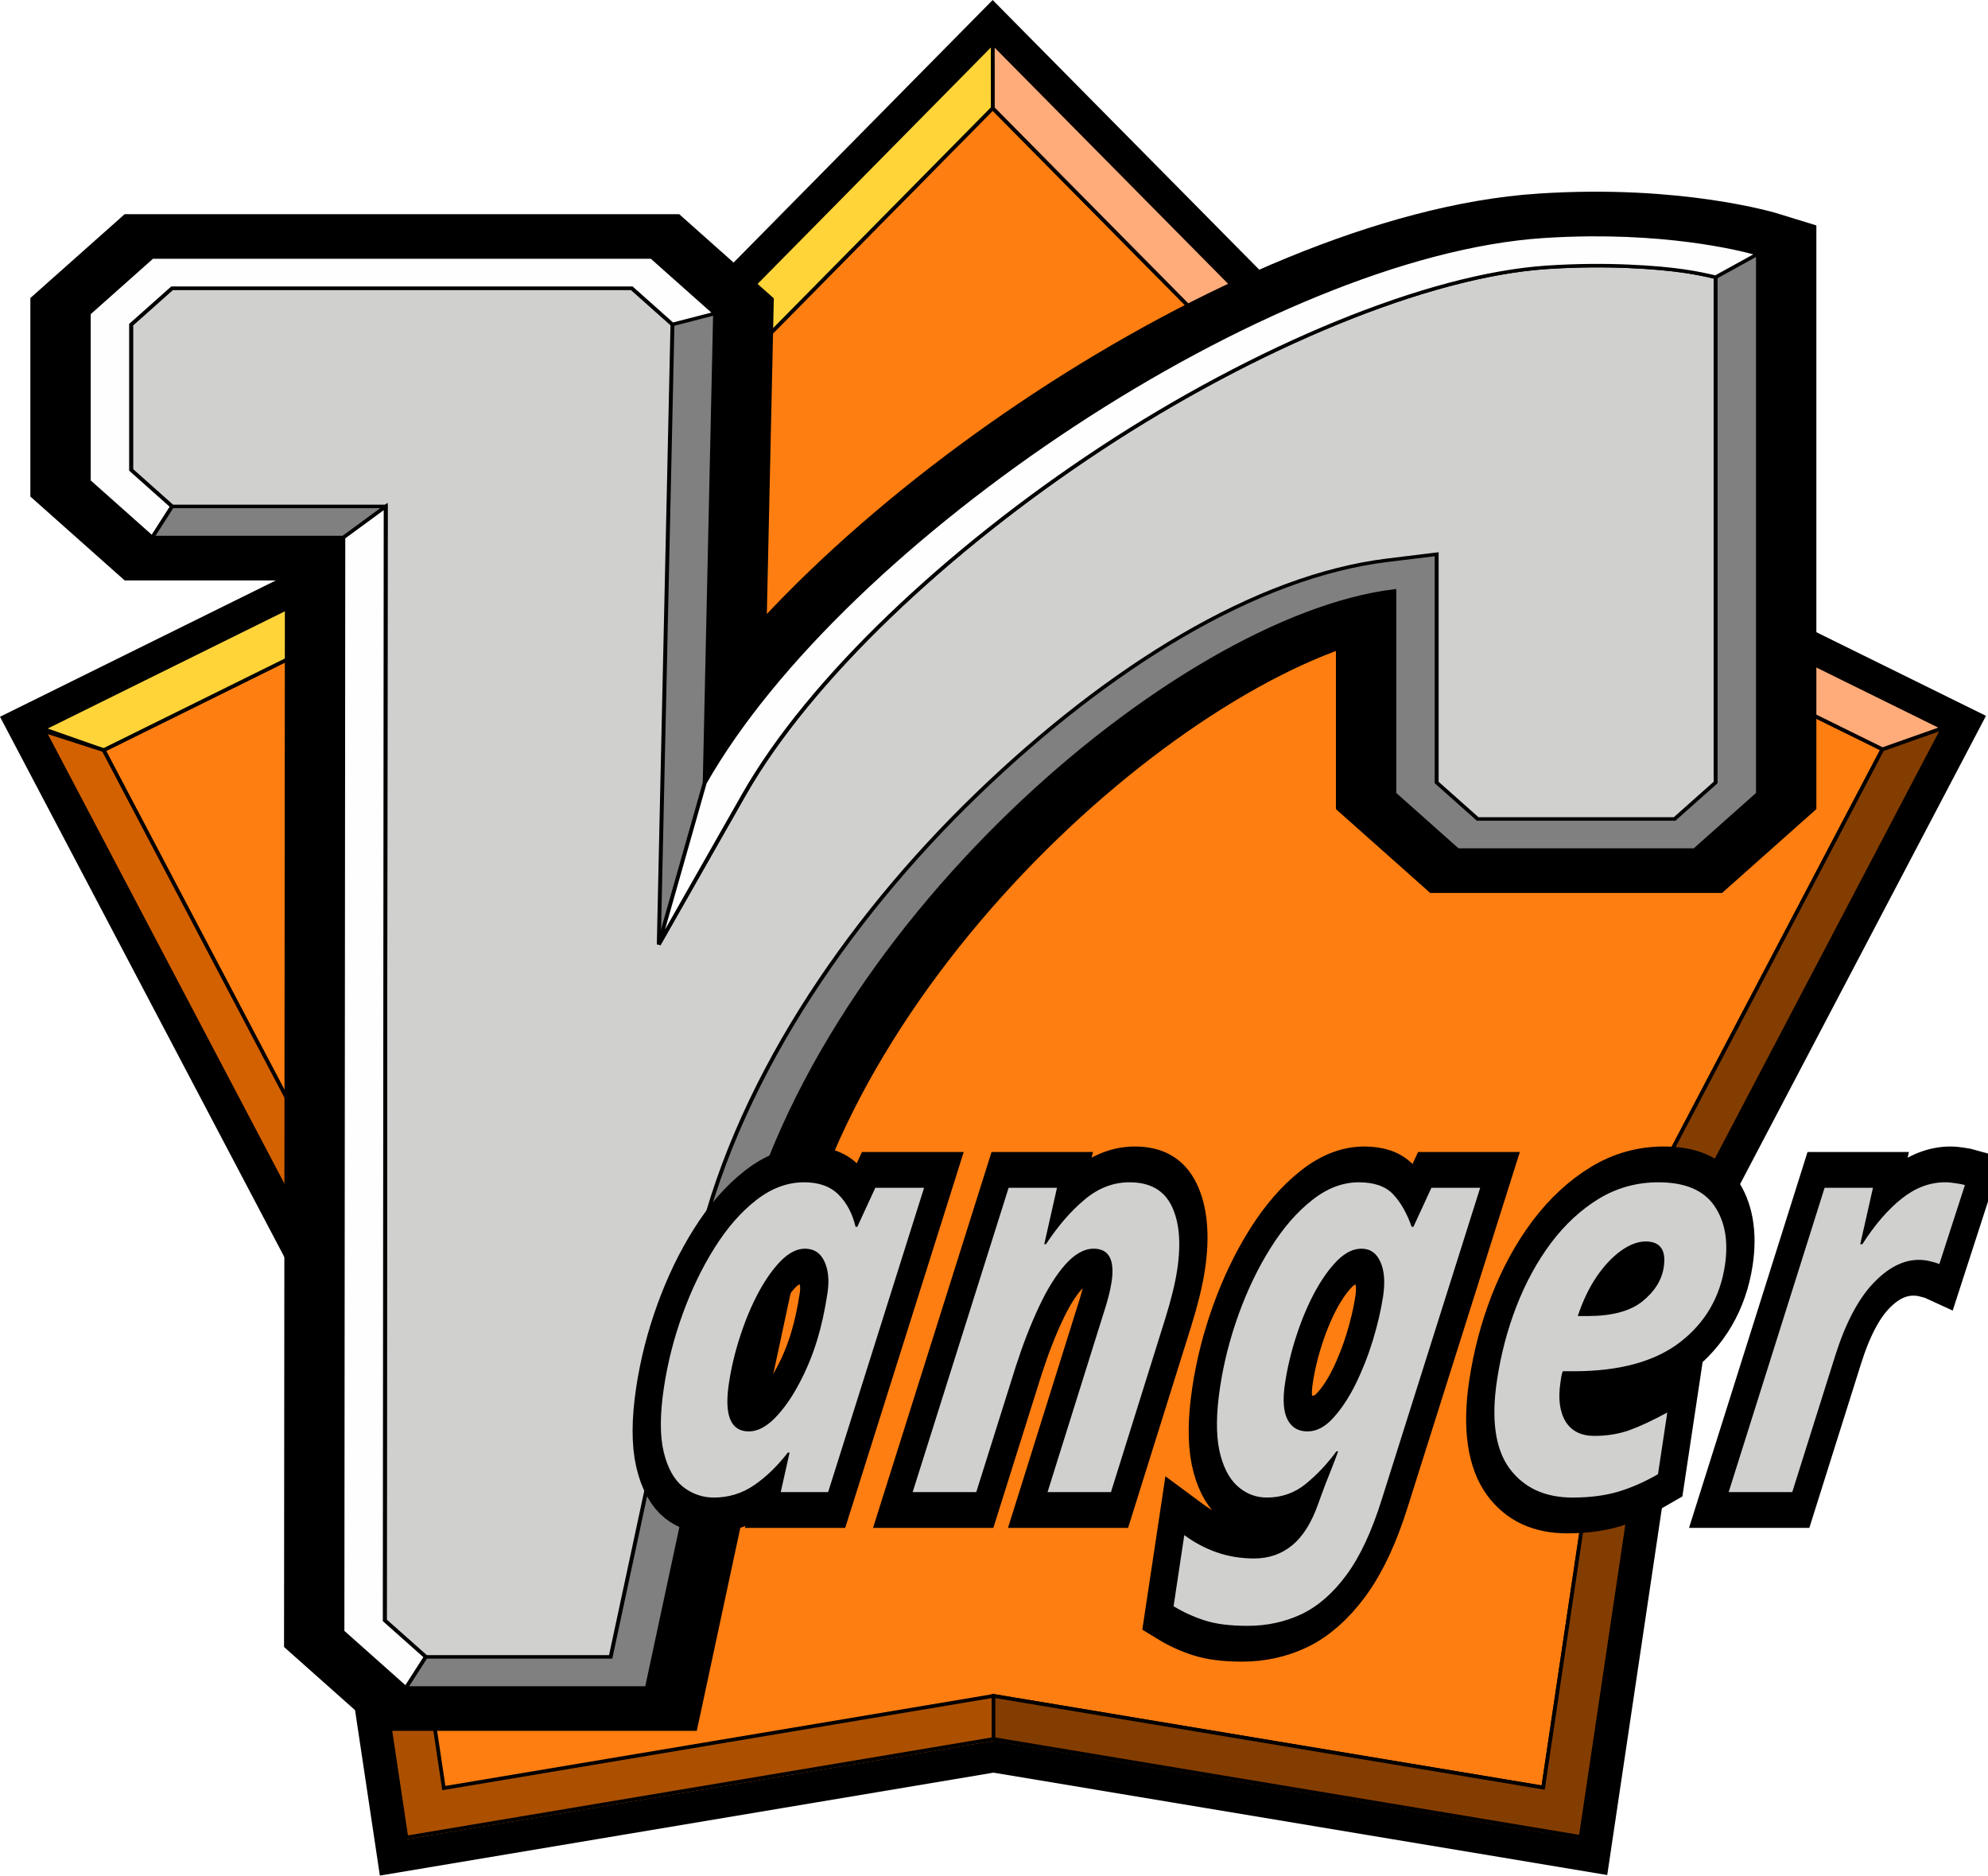
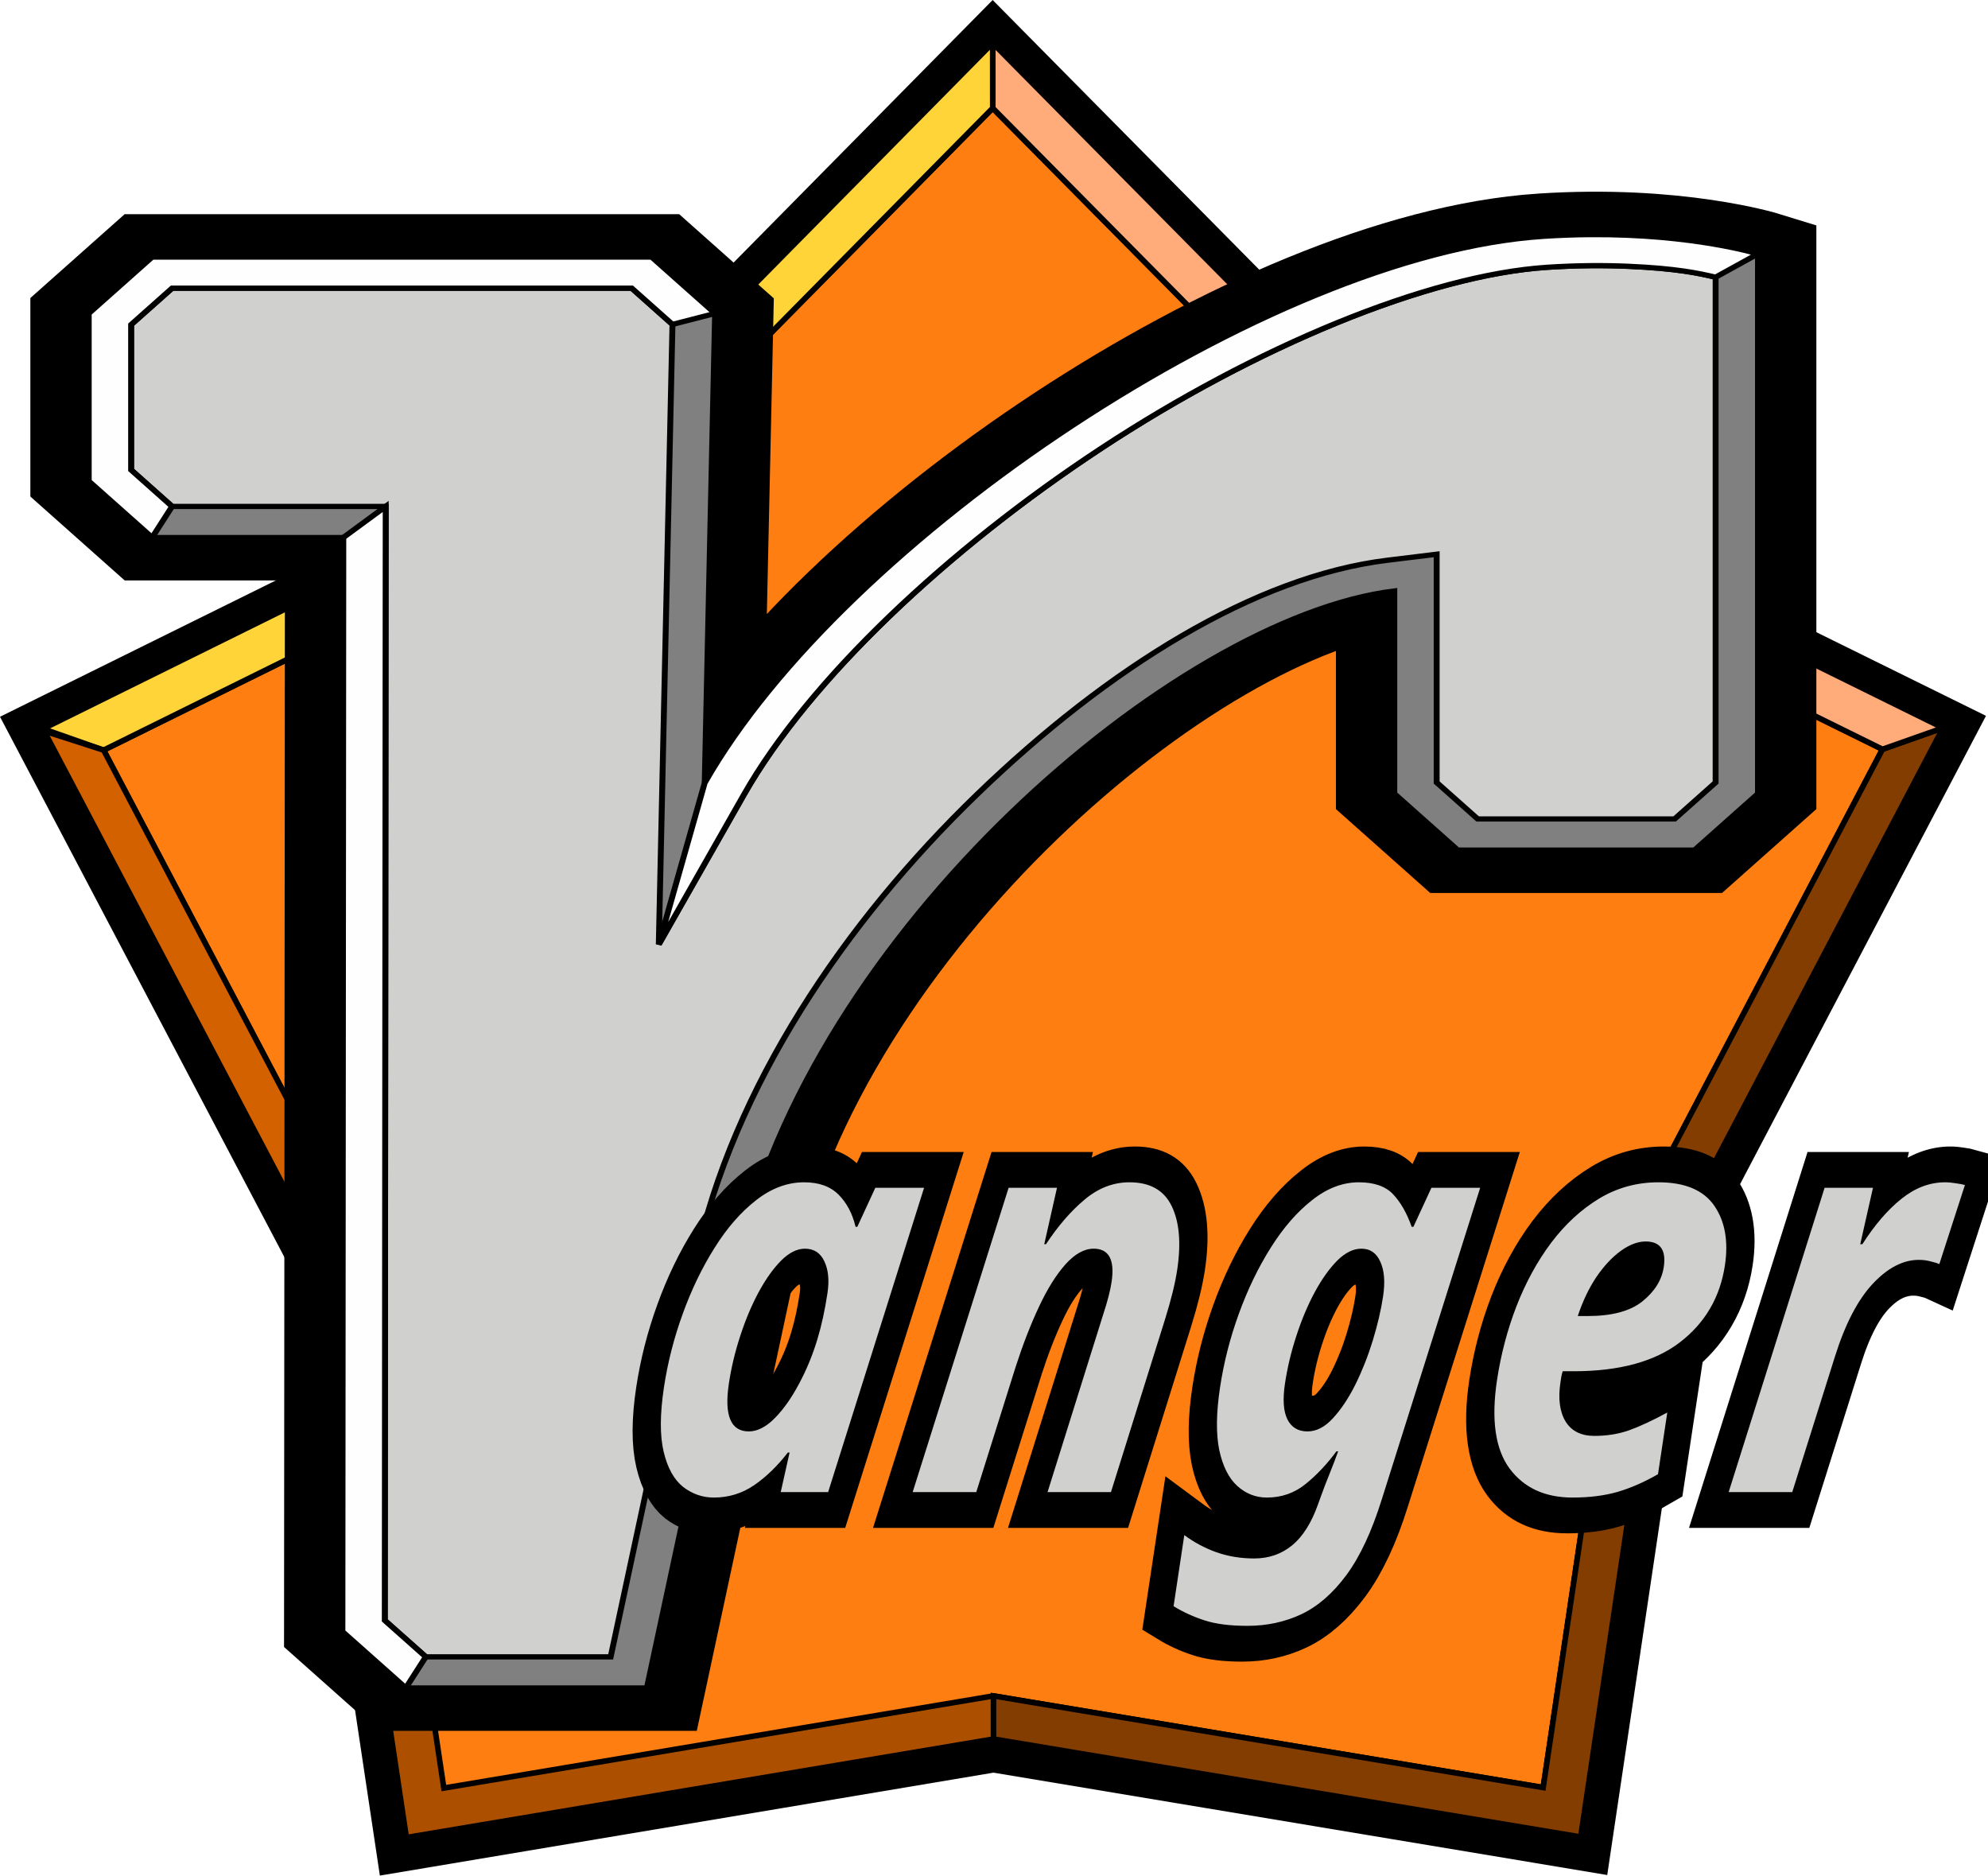
<svg xmlns="http://www.w3.org/2000/svg" id="svg8" version="1.1" viewBox="0 0 141.921 133.889" height="506.037" width="536.396" enable-background="new">
  <defs id="defs2" />
  <g id="layer1" transform="translate(-7.121799,-153.0353)" style="display:inline">
    <path style="fill:#ff7e11;fill-opacity:1;stroke:#000000;stroke-width:2.115;stroke-miterlimit:4;stroke-dasharray:none;stroke-opacity:1;paint-order:stroke fill markers" d="M 74.083,64.167 54.44,60.867 34.8,64.185 31.867,44.484 22.642,26.83 40.474,17.953 54.413,3.725 68.365,17.94 l 17.84,8.86 -9.208,17.662 z" id="path10" transform="matrix(2.13405,0,0,2.118696,-38.13188,148.3444)" />
  </g>
  <g style="display:inline" transform="translate(-7.121799,-153.0353)" id="g1977">
-     <path style="color:#000000;font-style:normal;font-variant:normal;font-weight:normal;font-stretch:normal;font-size:medium;line-height:normal;font-family:sans-serif;font-variant-ligatures:normal;font-variant-position:normal;font-variant-caps:normal;font-variant-numeric:normal;font-variant-alternates:normal;font-feature-settings:normal;text-indent:0;text-align:start;text-decoration:none;text-decoration-line:none;text-decoration-style:solid;text-decoration-color:#000000;letter-spacing:normal;word-spacing:normal;text-transform:none;writing-mode:lr-tb;direction:ltr;text-orientation:mixed;dominant-baseline:auto;baseline-shift:baseline;text-anchor:start;white-space:normal;shape-padding:0;clip-rule:nonzero;display:inline;overflow:visible;visibility:visible;opacity:1;isolation:auto;mix-blend-mode:normal;color-interpolation:sRGB;color-interpolation-filters:linearRGB;solid-color:#000000;solid-opacity:1;vector-effect:none;fill:#ac5000;fill-opacity:1;fill-rule:nonzero;stroke:#000000;stroke-width:1;stroke-linecap:butt;stroke-linejoin:miter;stroke-miterlimit:4;stroke-dasharray:none;stroke-dashoffset:0;stroke-opacity:1;paint-order:normal;color-rendering:auto;image-rendering:auto;shape-rendering:auto;text-rendering:auto;enable-background:accumulate" d="M 267.838,11.609 155.41,125.549 11.59,196.631 85.994,337.996 109.645,495.76 268.059,469.188 426.496,495.609 449.994,337.822 524.264,196.389 380.375,125.441 Z m 0.012,17.566 L 373.209,135.746 507.916,202.154 438.381,334.561 416.373,482.281 268.055,457.555 119.754,482.422 97.604,334.734 27.959,202.389 162.602,135.84 Z" transform="matrix(0.2645833,0,0,0.2645833,7.121799,153.0353)" id="path1975" />
+     <path style="color:#000000;font-style:normal;font-variant:normal;font-weight:normal;font-stretch:normal;font-size:medium;line-height:normal;font-family:sans-serif;font-variant-ligatures:normal;font-variant-position:normal;font-variant-caps:normal;font-variant-numeric:normal;font-variant-alternates:normal;font-feature-settings:normal;text-indent:0;text-align:start;text-decoration:none;text-decoration-line:none;text-decoration-style:solid;text-decoration-color:#000000;letter-spacing:normal;word-spacing:normal;text-transform:none;writing-mode:lr-tb;direction:ltr;text-orientation:mixed;dominant-baseline:auto;baseline-shift:baseline;text-anchor:start;white-space:normal;shape-padding:0;clip-rule:nonzero;display:inline;overflow:visible;visibility:visible;opacity:1;isolation:auto;mix-blend-mode:normal;color-interpolation:sRGB;color-interpolation-filters:linearRGB;solid-color:#000000;solid-opacity:1;vector-effect:none;fill:#ac5000;fill-opacity:1;fill-rule:nonzero;stroke:#000000;stroke-width:1.5;stroke-linecap:butt;stroke-linejoin:miter;stroke-miterlimit:4;stroke-dasharray:none;stroke-dashoffset:0;stroke-opacity:1;paint-order:normal;color-rendering:auto;image-rendering:auto;shape-rendering:auto;text-rendering:auto;enable-background:accumulate" d="M 267.838,11.609 155.41,125.549 11.59,196.631 85.994,337.996 109.645,495.76 268.059,469.188 426.496,495.609 449.994,337.822 524.264,196.389 380.375,125.441 Z m 0.012,17.566 L 373.209,135.746 507.916,202.154 438.381,334.561 416.373,482.281 268.055,457.555 119.754,482.422 97.604,334.734 27.959,202.389 162.602,135.84 Z" transform="matrix(0.2645833,0,0,0.2645833,7.121799,153.0353)" id="path1975" />
  </g>
  <g style="display:inline" transform="translate(-7.121799,-153.0353)" id="g1970">
-     <path style="color:#000000;font-style:normal;font-variant:normal;font-weight:normal;font-stretch:normal;font-size:medium;line-height:normal;font-family:sans-serif;font-variant-ligatures:normal;font-variant-position:normal;font-variant-caps:normal;font-variant-numeric:normal;font-variant-alternates:normal;font-feature-settings:normal;text-indent:0;text-align:start;text-decoration:none;text-decoration-line:none;text-decoration-style:solid;text-decoration-color:#000000;letter-spacing:normal;word-spacing:normal;text-transform:none;writing-mode:lr-tb;direction:ltr;text-orientation:mixed;dominant-baseline:auto;baseline-shift:baseline;text-anchor:start;white-space:normal;shape-padding:0;clip-rule:nonzero;display:inline;overflow:visible;visibility:visible;opacity:1;isolation:auto;mix-blend-mode:normal;color-interpolation:sRGB;color-interpolation-filters:linearRGB;solid-color:#000000;solid-opacity:1;vector-effect:none;fill:#843d00;fill-opacity:1;fill-rule:nonzero;stroke:#000000;stroke-width:1;stroke-linecap:butt;stroke-linejoin:miter;stroke-miterlimit:4;stroke-dasharray:none;stroke-dashoffset:0;stroke-opacity:1;paint-order:normal;color-rendering:auto;image-rendering:auto;shape-rendering:auto;text-rendering:auto;enable-background:accumulate" d="m 524.264,196.389 -16.348,5.766 -69.535,132.406 -22.008,147.721 -148.318,-24.727 0.004,11.633 158.438,26.422 23.498,-157.787 z" transform="matrix(0.2645833,0,0,0.2645833,7.121799,153.0353)" id="path1968" />
+     <path style="color:#000000;font-style:normal;font-variant:normal;font-weight:normal;font-stretch:normal;font-size:medium;line-height:normal;font-family:sans-serif;font-variant-ligatures:normal;font-variant-position:normal;font-variant-caps:normal;font-variant-numeric:normal;font-variant-alternates:normal;font-feature-settings:normal;text-indent:0;text-align:start;text-decoration:none;text-decoration-line:none;text-decoration-style:solid;text-decoration-color:#000000;letter-spacing:normal;word-spacing:normal;text-transform:none;writing-mode:lr-tb;direction:ltr;text-orientation:mixed;dominant-baseline:auto;baseline-shift:baseline;text-anchor:start;white-space:normal;shape-padding:0;clip-rule:nonzero;display:inline;overflow:visible;visibility:visible;opacity:1;isolation:auto;mix-blend-mode:normal;color-interpolation:sRGB;color-interpolation-filters:linearRGB;solid-color:#000000;solid-opacity:1;vector-effect:none;fill:#843d00;fill-opacity:1;fill-rule:nonzero;stroke:#000000;stroke-width:1.5;stroke-linecap:butt;stroke-linejoin:miter;stroke-miterlimit:4;stroke-dasharray:none;stroke-dashoffset:0;stroke-opacity:1;paint-order:normal;color-rendering:auto;image-rendering:auto;shape-rendering:auto;text-rendering:auto;enable-background:accumulate" d="m 524.264,196.389 -16.348,5.766 -69.535,132.406 -22.008,147.721 -148.318,-24.727 0.004,11.633 158.438,26.422 23.498,-157.787 z" transform="matrix(0.2645833,0,0,0.2645833,7.121799,153.0353)" id="path1968" />
  </g>
  <g id="g1171" transform="translate(-7.121799,-153.0353)" style="display:inline">
-     <path style="color:#000000;font-style:normal;font-variant:normal;font-weight:normal;font-stretch:normal;font-size:medium;line-height:normal;font-family:sans-serif;font-variant-ligatures:normal;font-variant-position:normal;font-variant-caps:normal;font-variant-numeric:normal;font-variant-alternates:normal;font-feature-settings:normal;text-indent:0;text-align:start;text-decoration:none;text-decoration-line:none;text-decoration-style:solid;text-decoration-color:#000000;letter-spacing:normal;word-spacing:normal;text-transform:none;writing-mode:lr-tb;direction:ltr;text-orientation:mixed;dominant-baseline:auto;baseline-shift:baseline;text-anchor:start;white-space:normal;shape-padding:0;clip-rule:nonzero;display:inline;overflow:visible;visibility:visible;opacity:1;isolation:auto;mix-blend-mode:normal;color-interpolation:sRGB;color-interpolation-filters:linearRGB;solid-color:#000000;solid-opacity:1;vector-effect:none;fill:#ffab7a;fill-opacity:1;fill-rule:nonzero;stroke:#000000;stroke-width:1;stroke-linecap:butt;stroke-linejoin:miter;stroke-miterlimit:4;stroke-dasharray:none;stroke-dashoffset:0;stroke-opacity:1;paint-order:normal;color-rendering:auto;image-rendering:auto;shape-rendering:auto;text-rendering:auto;enable-background:accumulate" d="m 267.838,11.609 0.012,17.566 L 373.209,135.746 507.916,202.154 524.264,196.389 380.375,125.441 Z" transform="matrix(0.2645833,0,0,0.2645833,7.121799,153.0353)" id="path1169" />
+     <path style="color:#000000;font-style:normal;font-variant:normal;font-weight:normal;font-stretch:normal;font-size:medium;line-height:normal;font-family:sans-serif;font-variant-ligatures:normal;font-variant-position:normal;font-variant-caps:normal;font-variant-numeric:normal;font-variant-alternates:normal;font-feature-settings:normal;text-indent:0;text-align:start;text-decoration:none;text-decoration-line:none;text-decoration-style:solid;text-decoration-color:#000000;letter-spacing:normal;word-spacing:normal;text-transform:none;writing-mode:lr-tb;direction:ltr;text-orientation:mixed;dominant-baseline:auto;baseline-shift:baseline;text-anchor:start;white-space:normal;shape-padding:0;clip-rule:nonzero;display:inline;overflow:visible;visibility:visible;opacity:1;isolation:auto;mix-blend-mode:normal;color-interpolation:sRGB;color-interpolation-filters:linearRGB;solid-color:#000000;solid-opacity:1;vector-effect:none;fill:#ffab7a;fill-opacity:1;fill-rule:nonzero;stroke:#000000;stroke-width:1.5;stroke-linecap:butt;stroke-linejoin:miter;stroke-miterlimit:4;stroke-dasharray:none;stroke-dashoffset:0;stroke-opacity:1;paint-order:normal;color-rendering:auto;image-rendering:auto;shape-rendering:auto;text-rendering:auto;enable-background:accumulate" d="m 267.838,11.609 0.012,17.566 L 373.209,135.746 507.916,202.154 524.264,196.389 380.375,125.441 Z" transform="matrix(0.2645833,0,0,0.2645833,7.121799,153.0353)" id="path1169" />
  </g>
  <g style="display:inline" transform="translate(-7.121799,-153.0353)" id="g1184">
-     <path style="color:#000000;font-style:normal;font-variant:normal;font-weight:normal;font-stretch:normal;font-size:medium;line-height:normal;font-family:sans-serif;font-variant-ligatures:normal;font-variant-position:normal;font-variant-caps:normal;font-variant-numeric:normal;font-variant-alternates:normal;font-feature-settings:normal;text-indent:0;text-align:start;text-decoration:none;text-decoration-line:none;text-decoration-style:solid;text-decoration-color:#000000;letter-spacing:normal;word-spacing:normal;text-transform:none;writing-mode:lr-tb;direction:ltr;text-orientation:mixed;dominant-baseline:auto;baseline-shift:baseline;text-anchor:start;white-space:normal;shape-padding:0;clip-rule:nonzero;display:inline;overflow:visible;visibility:visible;opacity:1;isolation:auto;mix-blend-mode:normal;color-interpolation:sRGB;color-interpolation-filters:linearRGB;solid-color:#000000;solid-opacity:1;vector-effect:none;fill:#ffd439;fill-opacity:1;fill-rule:nonzero;stroke:#000000;stroke-width:1;stroke-linecap:butt;stroke-linejoin:miter;stroke-miterlimit:4;stroke-dasharray:none;stroke-dashoffset:0;stroke-opacity:1;paint-order:normal;color-rendering:auto;image-rendering:auto;shape-rendering:auto;text-rendering:auto;enable-background:accumulate" d="M 267.838,11.609 155.41,125.549 11.59,196.631 27.959,202.389 162.602,135.84 267.85,29.176 Z" transform="matrix(0.2645833,0,0,0.2645833,7.121799,153.0353)" id="path1182" />
+     <path style="color:#000000;font-style:normal;font-variant:normal;font-weight:normal;font-stretch:normal;font-size:medium;line-height:normal;font-family:sans-serif;font-variant-ligatures:normal;font-variant-position:normal;font-variant-caps:normal;font-variant-numeric:normal;font-variant-alternates:normal;font-feature-settings:normal;text-indent:0;text-align:start;text-decoration:none;text-decoration-line:none;text-decoration-style:solid;text-decoration-color:#000000;letter-spacing:normal;word-spacing:normal;text-transform:none;writing-mode:lr-tb;direction:ltr;text-orientation:mixed;dominant-baseline:auto;baseline-shift:baseline;text-anchor:start;white-space:normal;shape-padding:0;clip-rule:nonzero;display:inline;overflow:visible;visibility:visible;opacity:1;isolation:auto;mix-blend-mode:normal;color-interpolation:sRGB;color-interpolation-filters:linearRGB;solid-color:#000000;solid-opacity:1;vector-effect:none;fill:#ffd439;fill-opacity:1;fill-rule:nonzero;stroke:#000000;stroke-width:1.5;stroke-linecap:butt;stroke-linejoin:miter;stroke-miterlimit:4;stroke-dasharray:none;stroke-dashoffset:0;stroke-opacity:1;paint-order:normal;color-rendering:auto;image-rendering:auto;shape-rendering:auto;text-rendering:auto;enable-background:accumulate" d="M 267.838,11.609 155.41,125.549 11.59,196.631 27.959,202.389 162.602,135.84 267.85,29.176 Z" transform="matrix(0.2645833,0,0,0.2645833,7.121799,153.0353)" id="path1182" />
  </g>
  <g id="g1194" style="display:inline" transform="translate(-7.121799,-153.0353)">
-     <path style="color:#000000;font-style:normal;font-variant:normal;font-weight:normal;font-stretch:normal;font-size:medium;line-height:normal;font-family:sans-serif;font-variant-ligatures:normal;font-variant-position:normal;font-variant-caps:normal;font-variant-numeric:normal;font-variant-alternates:normal;font-feature-settings:normal;text-indent:0;text-align:start;text-decoration:none;text-decoration-line:none;text-decoration-style:solid;text-decoration-color:#000000;letter-spacing:normal;word-spacing:normal;text-transform:none;writing-mode:lr-tb;direction:ltr;text-orientation:mixed;dominant-baseline:auto;baseline-shift:baseline;text-anchor:start;white-space:normal;shape-padding:0;clip-rule:nonzero;display:inline;overflow:visible;visibility:visible;opacity:1;isolation:auto;mix-blend-mode:normal;color-interpolation:sRGB;color-interpolation-filters:linearRGB;solid-color:#000000;solid-opacity:1;vector-effect:none;fill:#d46100;fill-opacity:1;fill-rule:nonzero;stroke:#000000;stroke-width:1;stroke-linecap:butt;stroke-linejoin:miter;stroke-miterlimit:4;stroke-dasharray:none;stroke-dashoffset:0;stroke-opacity:1;paint-order:normal;color-rendering:auto;image-rendering:auto;shape-rendering:auto;text-rendering:auto;enable-background:accumulate" d="M 11.898,197.219 85.994,337.996 97.604,334.734 27.959,202.389 Z" transform="matrix(0.2645833,0,0,0.2645833,7.121799,153.0353)" id="path1192" />
+     <path style="color:#000000;font-style:normal;font-variant:normal;font-weight:normal;font-stretch:normal;font-size:medium;line-height:normal;font-family:sans-serif;font-variant-ligatures:normal;font-variant-position:normal;font-variant-caps:normal;font-variant-numeric:normal;font-variant-alternates:normal;font-feature-settings:normal;text-indent:0;text-align:start;text-decoration:none;text-decoration-line:none;text-decoration-style:solid;text-decoration-color:#000000;letter-spacing:normal;word-spacing:normal;text-transform:none;writing-mode:lr-tb;direction:ltr;text-orientation:mixed;dominant-baseline:auto;baseline-shift:baseline;text-anchor:start;white-space:normal;shape-padding:0;clip-rule:nonzero;display:inline;overflow:visible;visibility:visible;opacity:1;isolation:auto;mix-blend-mode:normal;color-interpolation:sRGB;color-interpolation-filters:linearRGB;solid-color:#000000;solid-opacity:1;vector-effect:none;fill:#d46100;fill-opacity:1;fill-rule:nonzero;stroke:#000000;stroke-width:1.5;stroke-linecap:butt;stroke-linejoin:miter;stroke-miterlimit:4;stroke-dasharray:none;stroke-dashoffset:0;stroke-opacity:1;paint-order:normal;color-rendering:auto;image-rendering:auto;shape-rendering:auto;text-rendering:auto;enable-background:accumulate" d="M 11.898,197.219 85.994,337.996 97.604,334.734 27.959,202.389 Z" transform="matrix(0.2645833,0,0,0.2645833,7.121799,153.0353)" id="path1192" />
  </g>
  <g style="display:inline" transform="translate(0.9215377,1.132173)" id="g5201">
    <g aria-label="r" transform="matrix(1.344704,0,0,0.9876748,-15.1441,-12.01164)" style="font-style:normal;font-variant:normal;font-weight:normal;font-stretch:normal;font-size:90.5px;line-height:1.25;font-family:'Fira Code';-inkscape-font-specification:'Fira Code';font-variant-ligatures:normal;font-variant-caps:normal;font-variant-numeric:normal;font-feature-settings:normal;text-align:start;letter-spacing:0px;word-spacing:0px;writing-mode:lr-tb;text-anchor:start;display:inline;fill:#d0d0cf;fill-opacity:1;stroke:#000000;stroke-width:6.199;stroke-miterlimit:4;stroke-dasharray:none;stroke-opacity:1;paint-order:stroke fill markers" id="text5187">
      <path d="M 92.514,28.094 C 77.942,29.393 55.326,50.026 47.99,67.595 L 48.54,33.67 45.174,29.594 H 18.654 l -3.366,4.076 v 12.119 l 3.366,4.076 h 10.149 l -0.047,79.073 3.366,4.076 h 12.797 l 4.809,-30.544 C 53.522,78.367 73.015,55.658 84.599,53.727 v 14.651 l 3.366,4.076 h 12.575 l 3.366,-4.076 V 29.362 c 0,0 -4.459,-1.886 -11.391,-1.268 z" style="font-style:normal;font-variant:normal;font-weight:bold;font-stretch:normal;font-size:193.067px;font-family:'Fira Code';-inkscape-font-specification:'Fira Code Bold';fill:#d0d0cf;fill-opacity:1;stroke:#000000;stroke-width:6.199;stroke-linecap:square;stroke-miterlimit:4;stroke-dasharray:none;stroke-opacity:1;paint-order:stroke fill markers" id="path5211" />
    </g>
  </g>
  <g id="g1852" transform="translate(0.9215377,1.132173)" style="display:inline">
    <g id="g1850" style="font-style:normal;font-variant:normal;font-weight:normal;font-stretch:normal;font-size:90.5px;line-height:1.25;font-family:'Fira Code';-inkscape-font-specification:'Fira Code';font-variant-ligatures:normal;font-variant-caps:normal;font-variant-numeric:normal;font-feature-settings:normal;text-align:start;letter-spacing:0px;word-spacing:0px;writing-mode:lr-tb;text-anchor:start;display:inline;fill:#d0d0cf;fill-opacity:1;stroke:#000000;stroke-width:0.23;stroke-miterlimit:4;stroke-dasharray:none;stroke-opacity:1;paint-order:stroke fill markers" transform="matrix(1.344704,0,0,0.9876748,-15.1441,-12.01164)" aria-label="r">
-       <path style="color:#000000;font-style:normal;font-variant:normal;font-weight:bold;font-stretch:normal;font-size:193.067px;line-height:1.25;font-family:'Fira Code';-inkscape-font-specification:'Fira Code Bold';font-variant-ligatures:normal;font-variant-position:normal;font-variant-caps:normal;font-variant-numeric:normal;font-variant-alternates:normal;font-feature-settings:normal;text-indent:0;text-align:start;text-decoration:none;text-decoration-line:none;text-decoration-style:solid;text-decoration-color:#000000;letter-spacing:0px;word-spacing:0px;text-transform:none;writing-mode:lr-tb;direction:ltr;text-orientation:mixed;dominant-baseline:auto;baseline-shift:baseline;text-anchor:start;white-space:normal;shape-padding:0;clip-rule:nonzero;display:inline;overflow:visible;visibility:visible;opacity:1;isolation:auto;mix-blend-mode:normal;color-interpolation:sRGB;color-interpolation-filters:linearRGB;solid-color:#000000;solid-opacity:1;vector-effect:none;fill:#808080;fill-opacity:1;fill-rule:nonzero;stroke:#000000;stroke-width:0.868;stroke-linecap:square;stroke-linejoin:miter;stroke-miterlimit:4;stroke-dasharray:none;stroke-dashoffset:0;stroke-opacity:1;paint-order:normal;color-rendering:auto;image-rendering:auto;shape-rendering:auto;text-rendering:auto;enable-background:accumulate" d="m 398.586,102.346 c -3.266,0.026 -6.711,0.157 -10.314,0.422 -60.609,4.461 -154.675,75.323 -185.189,135.664 l 2.291,-116.514 -14,-14 H 81.068 l -14,14 v 41.625 l 14,14 H 123.279 l -0.197,271.576 14,14 h 53.229 l 20,-104.902 c 15.784,-82.788 96.859,-160.781 145.039,-167.412 v 50.318 l 14,14 h 52.301 l 14,-14 v -134 c 0,0 -14.2,-4.959 -37.064,-4.777 z m 0.059,7.711 c 3.005,-0.031 5.831,0.031 8.471,0.162 10.55,0.523 15.321,1.687 19.18,2.703 v 125.426 l -9.049,9.049 h -43.494 l -9.049,-9.049 v -56.662 l -10.895,1.496 c -29.117,4.007 -61.479,26.52 -90.568,58.092 -29.09,31.572 -53.965,72.705 -62.17,115.738 l -18.756,98.381 H 141.492 l -9.057,-9.051 0.203,-276.521 H 85.473 l -9.049,-9.057 v -36.068 l 9.049,-9.049 H 186.969 l 8.992,8.994 -3.021,153.895 18.773,-37.127 c 14.442,-28.558 44.886,-60.84 78.92,-86.01 34.034,-25.17 72.105,-42.997 98.473,-44.938 3.35,-0.247 6.534,-0.373 9.539,-0.404 z" transform="matrix(0.240429,0,0,0.2911644,-0.8374085,-1.828244)" id="path1848" />
+       <path style="color:#000000;font-style:normal;font-variant:normal;font-weight:bold;font-stretch:normal;font-size:193.067px;line-height:1.25;font-family:'Fira Code';-inkscape-font-specification:'Fira Code Bold';font-variant-ligatures:normal;font-variant-position:normal;font-variant-caps:normal;font-variant-numeric:normal;font-variant-alternates:normal;font-feature-settings:normal;text-indent:0;text-align:start;text-decoration:none;text-decoration-line:none;text-decoration-style:solid;text-decoration-color:#000000;letter-spacing:0px;word-spacing:0px;text-transform:none;writing-mode:lr-tb;direction:ltr;text-orientation:mixed;dominant-baseline:auto;baseline-shift:baseline;text-anchor:start;white-space:normal;shape-padding:0;clip-rule:nonzero;display:inline;overflow:visible;visibility:visible;opacity:1;isolation:auto;mix-blend-mode:normal;color-interpolation:sRGB;color-interpolation-filters:linearRGB;solid-color:#000000;solid-opacity:1;vector-effect:none;fill:#808080;fill-opacity:1;fill-rule:nonzero;stroke:#000000;stroke-width:1.302;stroke-linecap:square;stroke-linejoin:miter;stroke-miterlimit:4;stroke-dasharray:none;stroke-dashoffset:0;stroke-opacity:1;paint-order:normal;color-rendering:auto;image-rendering:auto;shape-rendering:auto;text-rendering:auto;enable-background:accumulate" d="m 398.586,102.346 c -3.266,0.026 -6.711,0.157 -10.314,0.422 -60.609,4.461 -154.675,75.323 -185.189,135.664 l 2.291,-116.514 -14,-14 H 81.068 l -14,14 v 41.625 l 14,14 H 123.279 l -0.197,271.576 14,14 h 53.229 l 20,-104.902 c 15.784,-82.788 96.859,-160.781 145.039,-167.412 v 50.318 l 14,14 h 52.301 l 14,-14 v -134 c 0,0 -14.2,-4.959 -37.064,-4.777 z m 0.059,7.711 c 3.005,-0.031 5.831,0.031 8.471,0.162 10.55,0.523 15.321,1.687 19.18,2.703 v 125.426 l -9.049,9.049 h -43.494 l -9.049,-9.049 v -56.662 l -10.895,1.496 c -29.117,4.007 -61.479,26.52 -90.568,58.092 -29.09,31.572 -53.965,72.705 -62.17,115.738 l -18.756,98.381 H 141.492 l -9.057,-9.051 0.203,-276.521 H 85.473 l -9.049,-9.057 v -36.068 l 9.049,-9.049 H 186.969 l 8.992,8.994 -3.021,153.895 18.773,-37.127 c 14.442,-28.558 44.886,-60.84 78.92,-86.01 34.034,-25.17 72.105,-42.997 98.473,-44.938 3.35,-0.247 6.534,-0.373 9.539,-0.404 z" transform="matrix(0.240429,0,0,0.2911644,-0.8374085,-1.828244)" id="path1848" />
    </g>
    <g aria-label="r" transform="matrix(1.344704,0,0,0.9876748,-15.1441,-12.01164)" style="font-style:normal;font-variant:normal;font-weight:normal;font-stretch:normal;font-size:90.5px;line-height:1.25;font-family:'Fira Code';-inkscape-font-specification:'Fira Code';font-variant-ligatures:normal;font-variant-caps:normal;font-variant-numeric:normal;font-feature-settings:normal;text-align:start;letter-spacing:0px;word-spacing:0px;writing-mode:lr-tb;text-anchor:start;display:inline;fill:#d0d0cf;fill-opacity:1;stroke:#000000;stroke-width:0.23;stroke-miterlimit:4;stroke-dasharray:none;stroke-opacity:1;paint-order:stroke fill markers" id="text5187-4" />
  </g>
  <g style="display:inline" transform="translate(0.9215377,1.132173)" id="g1881">
    <g aria-label="r" transform="matrix(1.344704,0,0,0.9876748,-15.1441,-12.01164)" style="font-style:normal;font-variant:normal;font-weight:normal;font-stretch:normal;font-size:90.5px;line-height:1.25;font-family:'Fira Code';-inkscape-font-specification:'Fira Code';font-variant-ligatures:normal;font-variant-caps:normal;font-variant-numeric:normal;font-feature-settings:normal;text-align:start;letter-spacing:0px;word-spacing:0px;writing-mode:lr-tb;text-anchor:start;display:inline;fill:#fefefe;fill-opacity:1;stroke:#000000;stroke-width:0.23;stroke-miterlimit:4;stroke-dasharray:none;stroke-opacity:1;paint-order:stroke fill markers" id="g1877" />
    <g id="g1879" style="font-style:normal;font-variant:normal;font-weight:normal;font-stretch:normal;font-size:90.5px;line-height:1.25;font-family:'Fira Code';-inkscape-font-specification:'Fira Code';font-variant-ligatures:normal;font-variant-caps:normal;font-variant-numeric:normal;font-feature-settings:normal;text-align:start;letter-spacing:0px;word-spacing:0px;writing-mode:lr-tb;text-anchor:start;display:inline;fill:#fefefe;fill-opacity:1;stroke:#000000;stroke-width:0.23;stroke-miterlimit:4;stroke-dasharray:none;stroke-opacity:1;paint-order:stroke fill markers" transform="matrix(1.344704,0,0,0.9876748,-15.1441,-12.01164)" aria-label="r" />
    <g aria-label="r" transform="matrix(1.344704,0,0,0.9876748,-15.1441,-12.01164)" style="font-style:normal;font-variant:normal;font-weight:normal;font-stretch:normal;font-size:90.5px;line-height:1.25;font-family:'Fira Code';-inkscape-font-specification:'Fira Code';font-variant-ligatures:normal;font-variant-caps:normal;font-variant-numeric:normal;font-feature-settings:normal;text-align:start;letter-spacing:0px;word-spacing:0px;writing-mode:lr-tb;text-anchor:start;display:inline;fill:#fefefe;fill-opacity:1;stroke:#000000;stroke-width:0.23;stroke-miterlimit:4;stroke-dasharray:none;stroke-opacity:1;paint-order:stroke fill markers" id="g1891-6">
-       <path id="path1889-6" transform="matrix(0.240429,0,0,0.2911644,-0.8374085,-1.828244)" style="color:#000000;font-style:normal;font-variant:normal;font-weight:bold;font-stretch:normal;font-size:193.067px;line-height:1.25;font-family:'Fira Code';-inkscape-font-specification:'Fira Code Bold';font-variant-ligatures:normal;font-variant-position:normal;font-variant-caps:normal;font-variant-numeric:normal;font-variant-alternates:normal;font-feature-settings:normal;text-indent:0;text-align:start;text-decoration:none;text-decoration-line:none;text-decoration-style:solid;text-decoration-color:#000000;letter-spacing:0px;word-spacing:0px;text-transform:none;writing-mode:lr-tb;direction:ltr;text-orientation:mixed;dominant-baseline:auto;baseline-shift:baseline;text-anchor:start;white-space:normal;shape-padding:0;clip-rule:nonzero;display:inline;overflow:visible;visibility:visible;opacity:1;isolation:auto;mix-blend-mode:normal;color-interpolation:sRGB;color-interpolation-filters:linearRGB;solid-color:#000000;solid-opacity:1;vector-effect:none;fill:#fefefe;fill-opacity:1;fill-rule:nonzero;stroke:#000000;stroke-width:0.868;stroke-linecap:square;stroke-linejoin:miter;stroke-miterlimit:4;stroke-dasharray:none;stroke-dashoffset:0;stroke-opacity:1;paint-order:normal;color-rendering:auto;image-rendering:auto;shape-rendering:auto;text-rendering:auto;enable-background:accumulate" d="m 398.586,102.346 c -3.266,0.026 -6.711,0.157 -10.314,0.422 -60.609,4.461 -154.675,75.323 -185.189,135.664 l -10.143,40.104 18.773,-37.127 c 14.442,-28.558 44.886,-60.84 78.92,-86.01 34.034,-25.17 72.105,-42.997 98.473,-44.938 3.35,-0.247 6.534,-0.373 9.539,-0.404 3.005,-0.031 5.831,0.031 8.471,0.162 10.55,0.523 15.321,1.687 19.18,2.703 l 9.355,-5.799 c 0,0 -14.2,-4.959 -37.064,-4.777 z m -317.518,5.572 -14,14 v 41.625 l 14,14 4.404,-7.723 -9.049,-9.057 v -36.068 l 9.049,-9.049 H 186.969 l 8.992,8.994 9.412,-2.723 -14,-14 z m 51.57,61.902 -9.359,7.723 -0.197,271.576 14,14 4.41,-7.727 -9.057,-9.051 z" />
+       <path id="path1889-6" transform="matrix(0.240429,0,0,0.2911644,-0.8374085,-1.828244)" style="color:#000000;font-style:normal;font-variant:normal;font-weight:bold;font-stretch:normal;font-size:193.067px;line-height:1.25;font-family:'Fira Code';-inkscape-font-specification:'Fira Code Bold';font-variant-ligatures:normal;font-variant-position:normal;font-variant-caps:normal;font-variant-numeric:normal;font-variant-alternates:normal;font-feature-settings:normal;text-indent:0;text-align:start;text-decoration:none;text-decoration-line:none;text-decoration-style:solid;text-decoration-color:#000000;letter-spacing:0px;word-spacing:0px;text-transform:none;writing-mode:lr-tb;direction:ltr;text-orientation:mixed;dominant-baseline:auto;baseline-shift:baseline;text-anchor:start;white-space:normal;shape-padding:0;clip-rule:nonzero;display:inline;overflow:visible;visibility:visible;opacity:1;isolation:auto;mix-blend-mode:normal;color-interpolation:sRGB;color-interpolation-filters:linearRGB;solid-color:#000000;solid-opacity:1;vector-effect:none;fill:#fefefe;fill-opacity:1;fill-rule:nonzero;stroke:#000000;stroke-width:1.302;stroke-linecap:square;stroke-linejoin:miter;stroke-miterlimit:4;stroke-dasharray:none;stroke-dashoffset:0;stroke-opacity:1;paint-order:normal;color-rendering:auto;image-rendering:auto;shape-rendering:auto;text-rendering:auto;enable-background:accumulate" d="m 398.586,102.346 c -3.266,0.026 -6.711,0.157 -10.314,0.422 -60.609,4.461 -154.675,75.323 -185.189,135.664 l -10.143,40.104 18.773,-37.127 c 14.442,-28.558 44.886,-60.84 78.92,-86.01 34.034,-25.17 72.105,-42.997 98.473,-44.938 3.35,-0.247 6.534,-0.373 9.539,-0.404 3.005,-0.031 5.831,0.031 8.471,0.162 10.55,0.523 15.321,1.687 19.18,2.703 l 9.355,-5.799 c 0,0 -14.2,-4.959 -37.064,-4.777 z m -317.518,5.572 -14,14 v 41.625 l 14,14 4.404,-7.723 -9.049,-9.057 v -36.068 l 9.049,-9.049 H 186.969 l 8.992,8.994 9.412,-2.723 -14,-14 z m 51.57,61.902 -9.359,7.723 -0.197,271.576 14,14 4.41,-7.727 -9.057,-9.051 z" />
    </g>
    <g id="g1893-3" style="font-style:normal;font-variant:normal;font-weight:normal;font-stretch:normal;font-size:90.5px;line-height:1.25;font-family:'Fira Code';-inkscape-font-specification:'Fira Code';font-variant-ligatures:normal;font-variant-caps:normal;font-variant-numeric:normal;font-feature-settings:normal;text-align:start;letter-spacing:0px;word-spacing:0px;writing-mode:lr-tb;text-anchor:start;display:inline;fill:#fefefe;fill-opacity:1;stroke:#000000;stroke-width:0.23;stroke-miterlimit:4;stroke-dasharray:none;stroke-opacity:1;paint-order:stroke fill markers" transform="matrix(1.344704,0,0,0.9876748,-15.1441,-12.01164)" aria-label="r" />
  </g>
  <g id="layer3" transform="translate(0.9215377,1.132173)" style="display:inline">
    <text xml:space="preserve" style="font-style:normal;font-weight:normal;font-size:15.697px;line-height:1.25;font-family:sans-serif;letter-spacing:0px;word-spacing:0px;writing-mode:lr-tb;display:inline;fill:#d0d0cf;fill-opacity:1;stroke:#000000;stroke-width:4.498;stroke-miterlimit:4;stroke-dasharray:none" x="67.999" y="92.773" id="text756" transform="matrix(0.8803756,0,-0.1711417,1.135879,0,0)">
      <tspan id="tspan754" x="67.999" y="92.773" style="font-style:italic;font-variant:normal;font-weight:bold;font-stretch:normal;font-size:35.012px;font-family:quantico;-inkscape-font-specification:'quantico Bold Italic';letter-spacing:1.574px;writing-mode:lr-tb;fill:#d0d0cf;fill-opacity:1;stroke:#000000;stroke-width:4.498;stroke-miterlimit:4;stroke-dasharray:none;paint-order:stroke fill markers" rotate="0 0 0 0 0 0">anger</tspan>
    </text>
  </g>
</svg>
